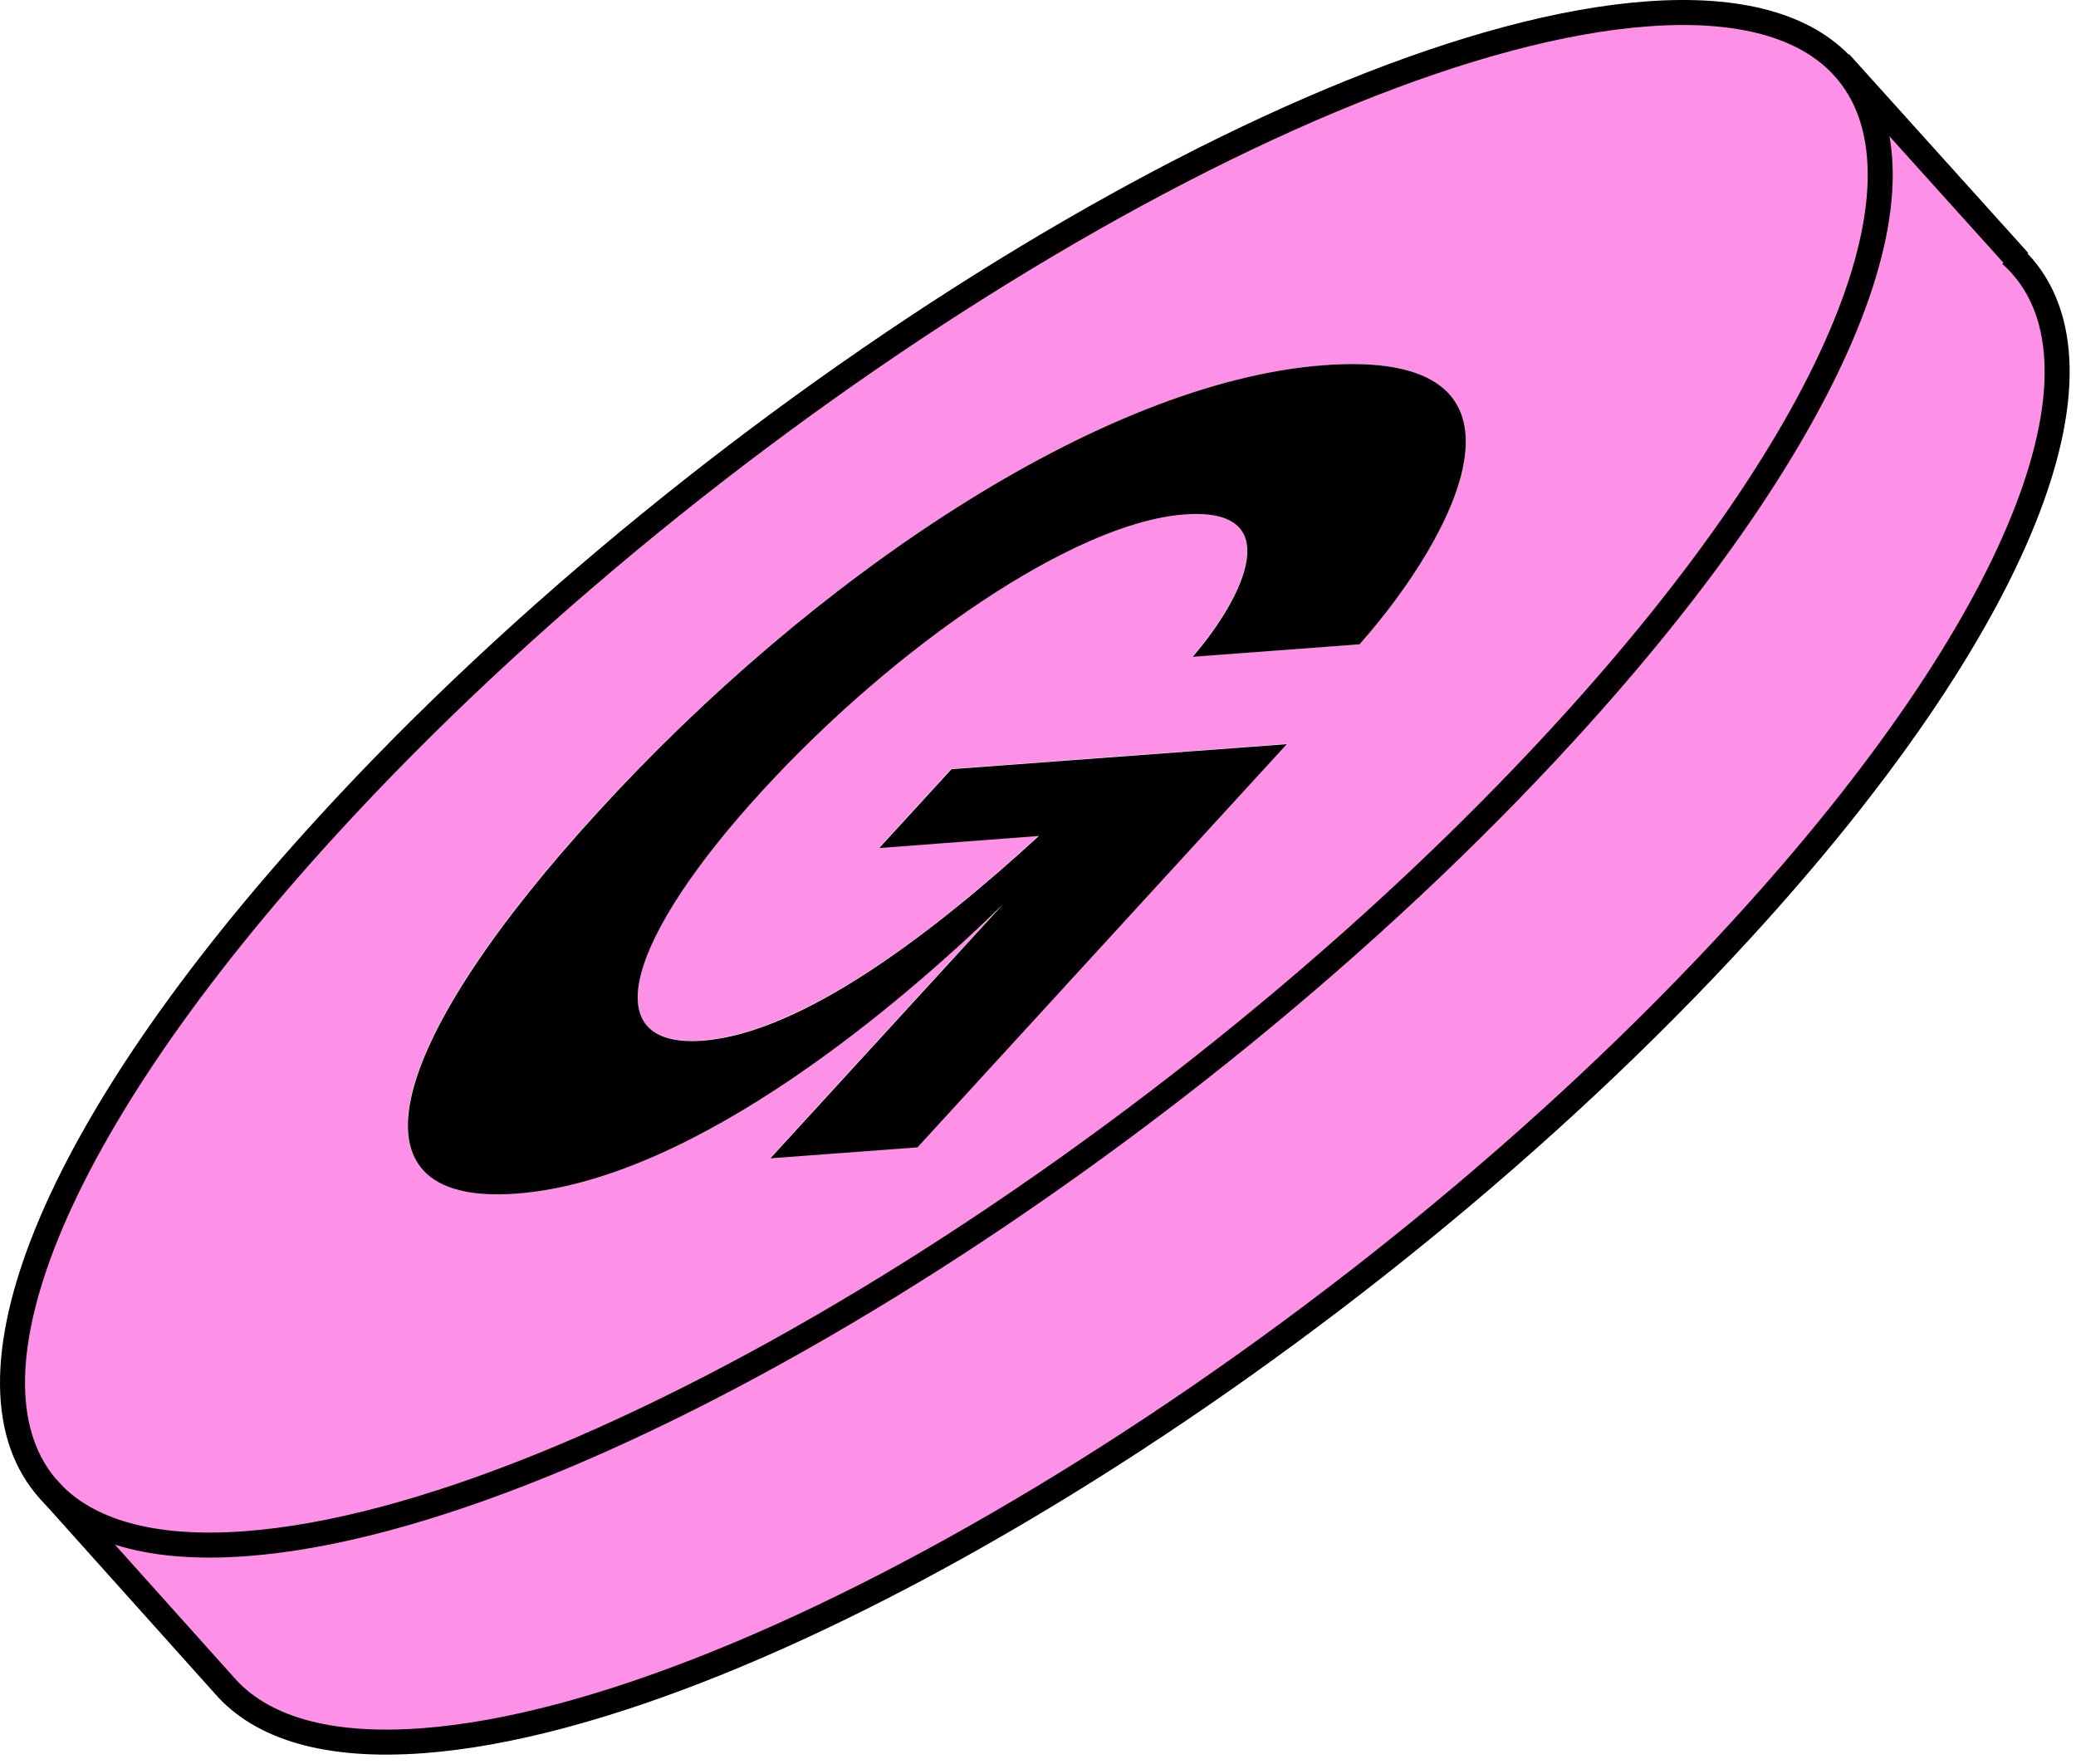
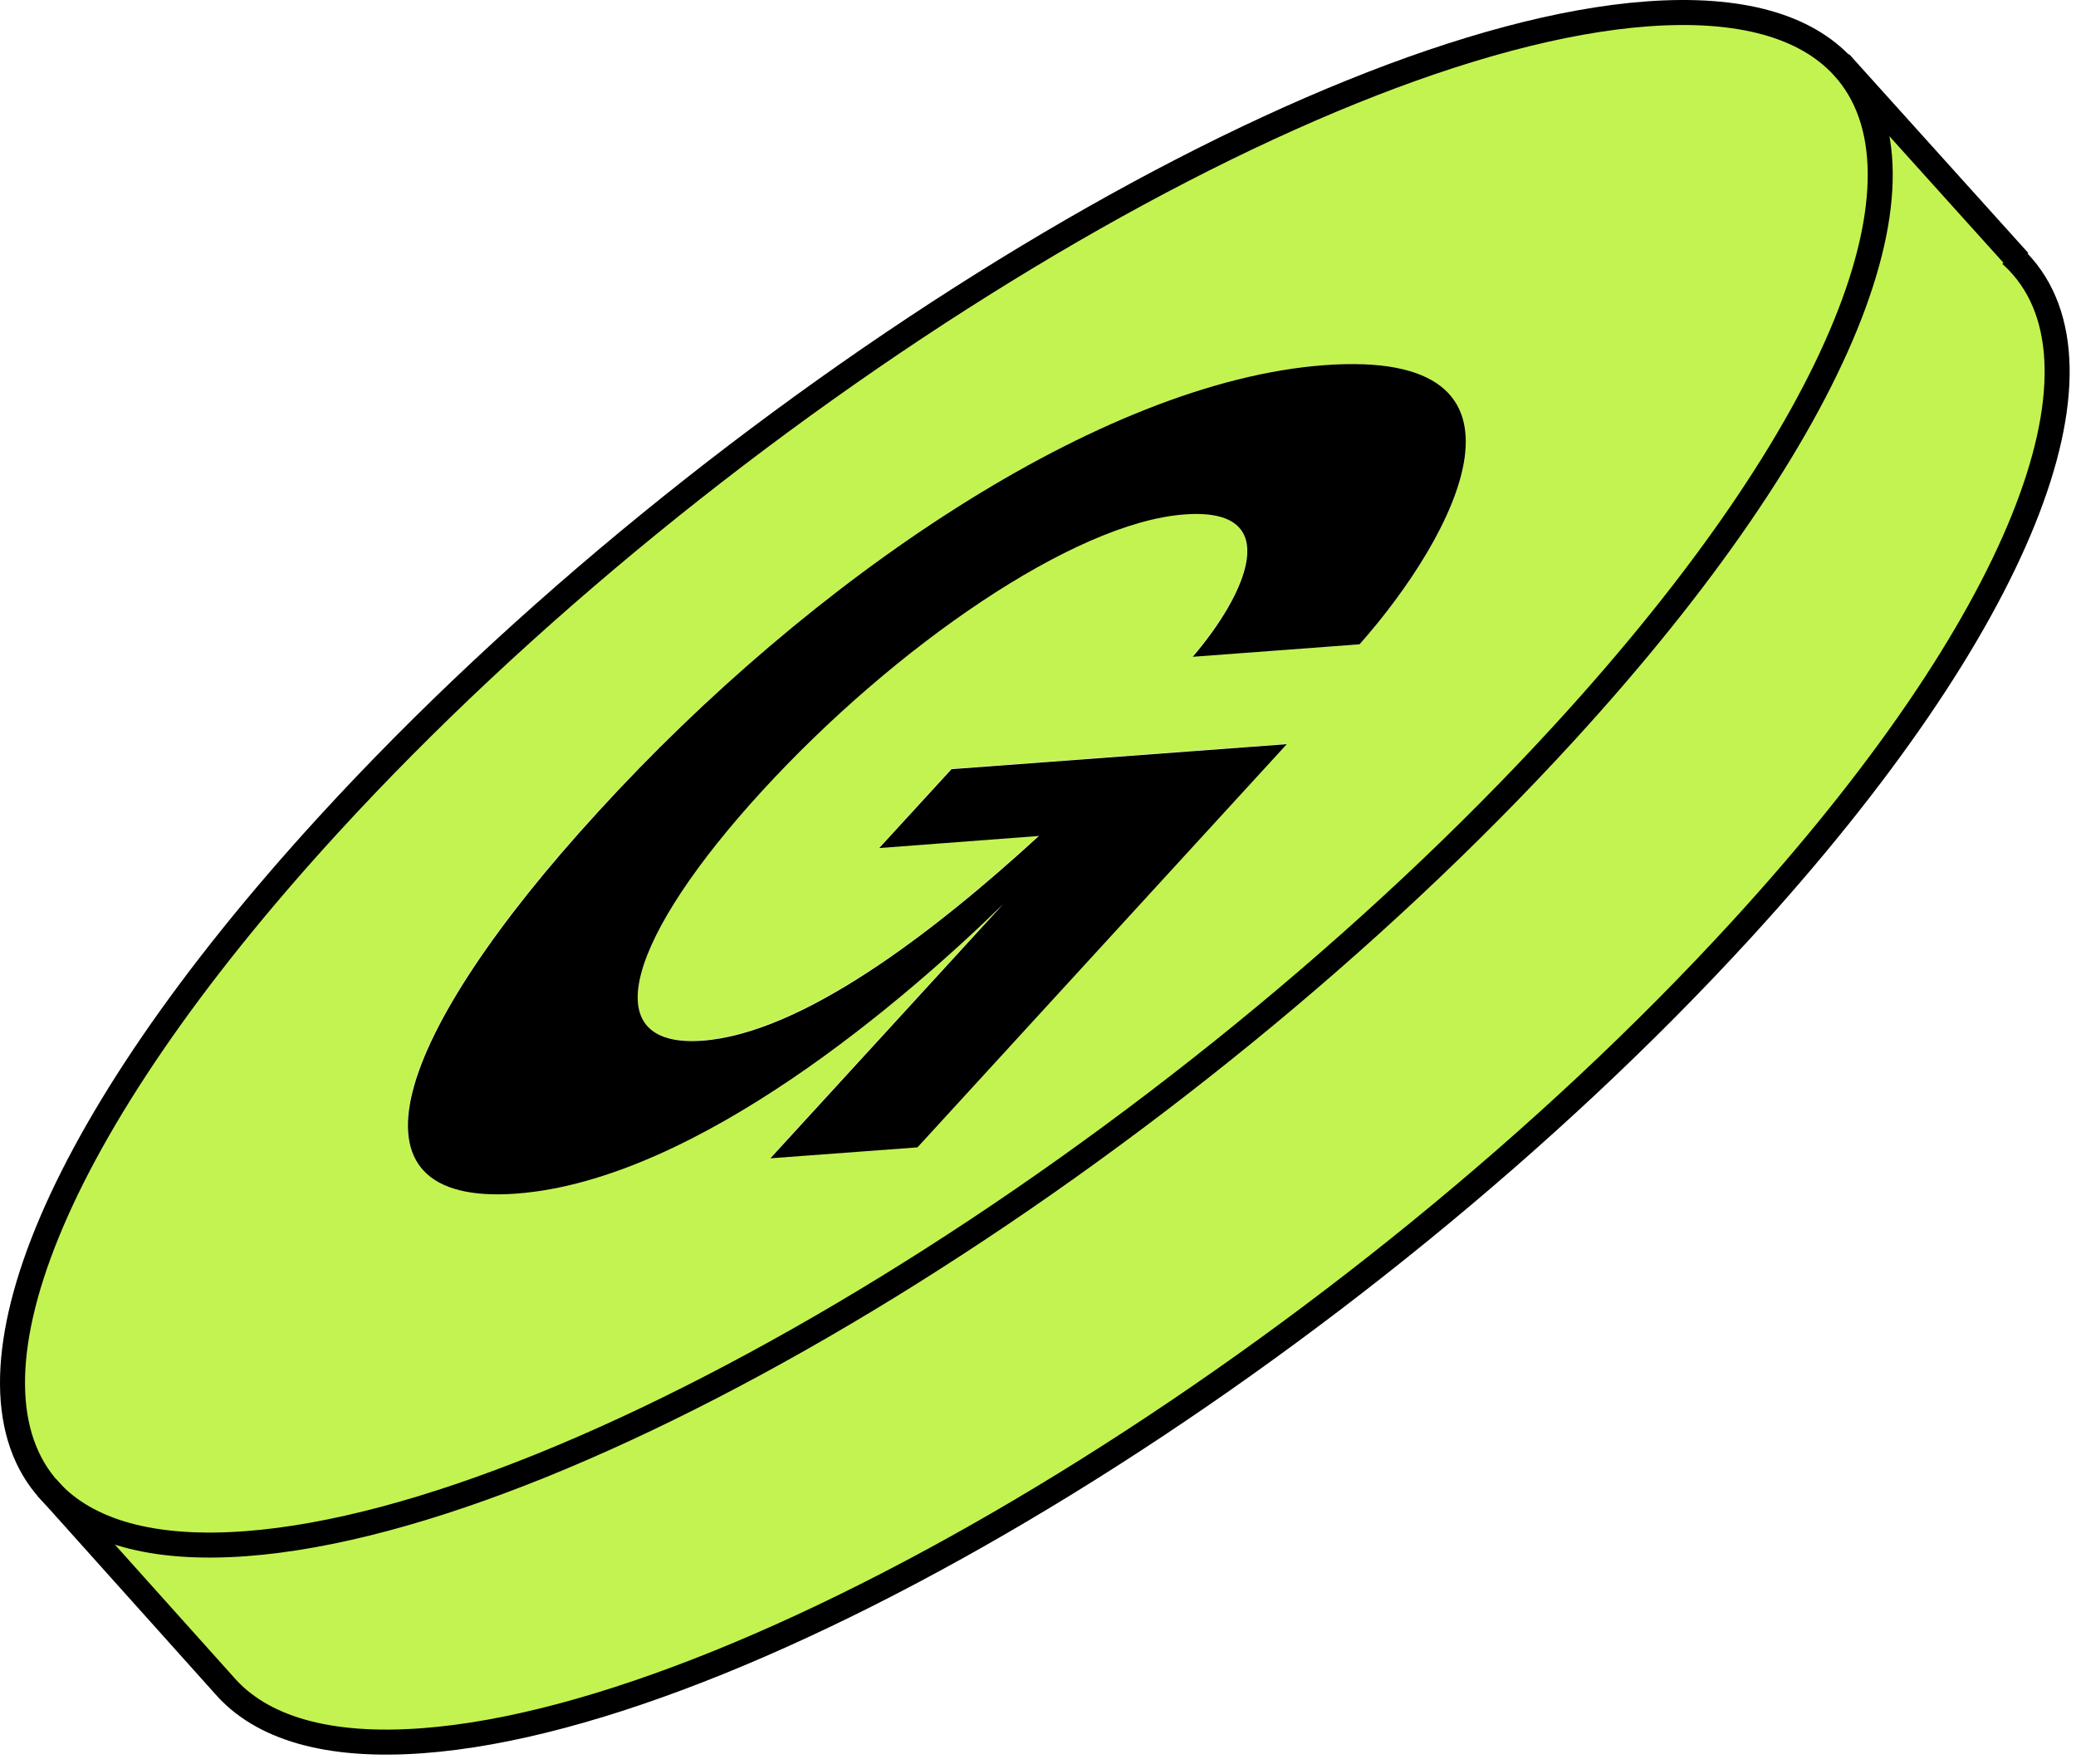
<svg xmlns="http://www.w3.org/2000/svg" width="166" height="141" viewBox="0 0 166 141" fill="none">
-   <path d="M161.383 20.962C169.436 29.402 161.775 49.785 139.248 74.346C108.362 108.062 61.058 137.146 33.812 139.192C26.146 139.763 20.869 138.138 17.924 134.756L17.899 134.771L3.94 119.22L3.97 119.203C6.942 122.441 12.158 123.988 19.656 123.427C46.91 121.394 94.213 92.31 125.093 58.581C147.48 34.142 155.204 13.892 147.364 5.344L147.394 5.328L161.442 20.918L161.383 20.962Z" fill="#FF90E8" />
-   <path d="M147.37 5.335C155.2 13.866 147.486 34.133 125.098 58.572C94.212 92.288 46.908 121.373 19.662 123.418C12.151 123.986 6.947 122.432 3.976 119.194C-3.854 110.664 3.86 90.397 26.248 65.958C57.135 32.242 104.438 3.157 131.684 1.112C139.185 0.555 144.399 2.097 147.37 5.335ZM108.713 51.515C116.452 42.772 124.332 27.824 105.88 29.195C87.99 30.532 64.816 46.3 47.809 64.878C31.437 82.75 26.794 96.482 41.276 95.4C55.758 94.318 72.604 79.678 80.196 72.257L61.582 92.578L73.345 91.703L102.876 59.468L76.067 61.465L70.286 67.772L83.055 66.806C74.572 74.617 64.105 82.578 56.156 83.173C47.352 83.83 50.365 74.781 60.923 63.206C71.48 51.631 85.877 41.75 94.663 41.103C102.898 40.489 99.562 47.591 95.352 52.481L108.713 51.515Z" fill="#FF90E8" />
+   <path d="M161.383 20.962C169.436 29.402 161.775 49.785 139.248 74.346C108.362 108.062 61.058 137.146 33.812 139.192C26.146 139.763 20.869 138.138 17.924 134.756L17.899 134.771L3.94 119.22L3.97 119.203C6.942 122.441 12.158 123.988 19.656 123.427C46.91 121.394 94.213 92.31 125.093 58.581C147.48 34.142 155.204 13.892 147.364 5.344L147.394 5.328L161.442 20.918L161.383 20.962Z" fill="#c3f351" />
+   <path d="M147.37 5.335C155.2 13.866 147.486 34.133 125.098 58.572C94.212 92.288 46.908 121.373 19.662 123.418C12.151 123.986 6.947 122.432 3.976 119.194C-3.854 110.664 3.86 90.397 26.248 65.958C57.135 32.242 104.438 3.157 131.684 1.112C139.185 0.555 144.399 2.097 147.37 5.335ZM108.713 51.515C116.452 42.772 124.332 27.824 105.88 29.195C87.99 30.532 64.816 46.3 47.809 64.878C31.437 82.75 26.794 96.482 41.276 95.4C55.758 94.318 72.604 79.678 80.196 72.257L61.582 92.578L73.345 91.703L102.876 59.468L76.067 61.465L70.286 67.772L83.055 66.806C74.572 74.617 64.105 82.578 56.156 83.173C47.352 83.83 50.365 74.781 60.923 63.206C71.48 51.631 85.877 41.75 94.663 41.103C102.898 40.489 99.562 47.591 95.352 52.481L108.713 51.515Z" fill="#c3f351" />
  <path d="M105.88 29.195C124.333 27.823 116.453 42.772 108.713 51.515L95.369 52.511C99.579 47.62 102.903 40.497 94.681 41.133C85.877 41.789 71.533 51.675 60.94 63.236C50.346 74.796 47.358 83.838 56.173 83.203C64.122 82.608 74.58 74.63 83.072 66.836L70.303 67.802L76.084 61.495L102.893 59.497L73.362 91.733L61.599 92.608L80.213 72.286C72.608 79.715 55.771 94.35 41.293 95.43C26.816 96.509 31.454 82.779 47.826 64.907C64.817 46.3 87.99 30.532 105.88 29.195Z" fill="black" />
  <path d="M160.777 20.356C160.988 20.545 161.191 20.739 161.382 20.94C169.439 29.378 161.769 49.744 139.247 74.324C108.368 108.053 61.065 137.137 33.811 139.17C26.136 139.745 20.862 138.125 17.923 134.735L3.733 118.91" stroke="black" stroke-width="2" stroke-miterlimit="10" />
  <path d="M131.685 1.112C104.431 3.144 57.128 32.229 26.248 65.958C3.86 90.397 -3.863 110.647 3.976 119.194C6.948 122.432 12.164 123.979 19.662 123.418C46.916 121.385 94.219 92.301 125.098 58.572C147.486 34.133 155.21 13.883 147.37 5.335C144.399 2.097 139.185 0.555 131.685 1.112Z" stroke="black" stroke-width="2" stroke-miterlimit="10" />
  <path d="M147.12 5.006L147.393 5.306L161.441 20.896" stroke="black" stroke-width="2" stroke-miterlimit="10" />
</svg>
